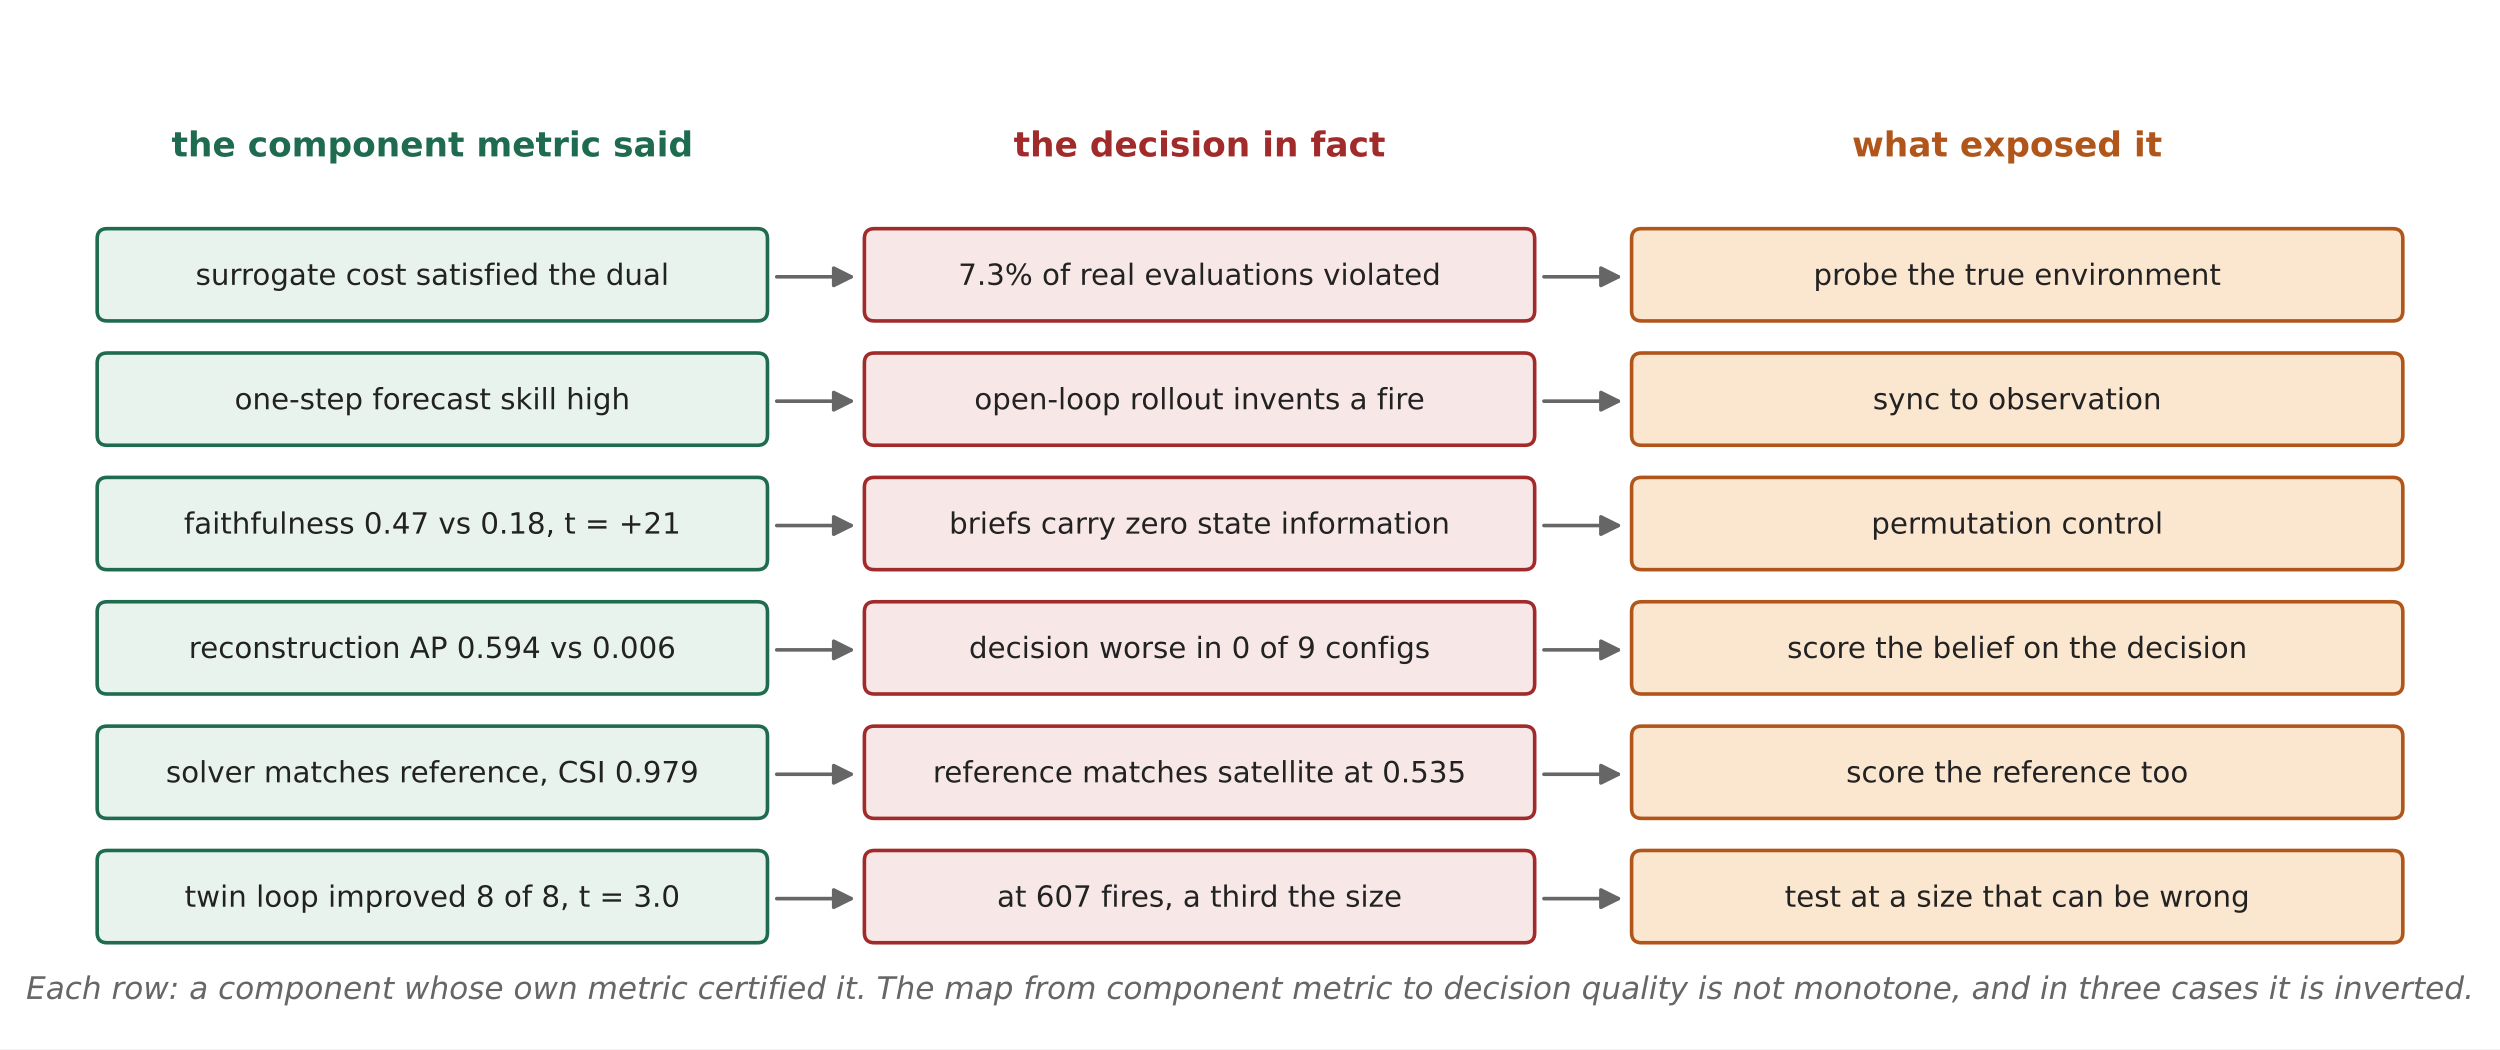
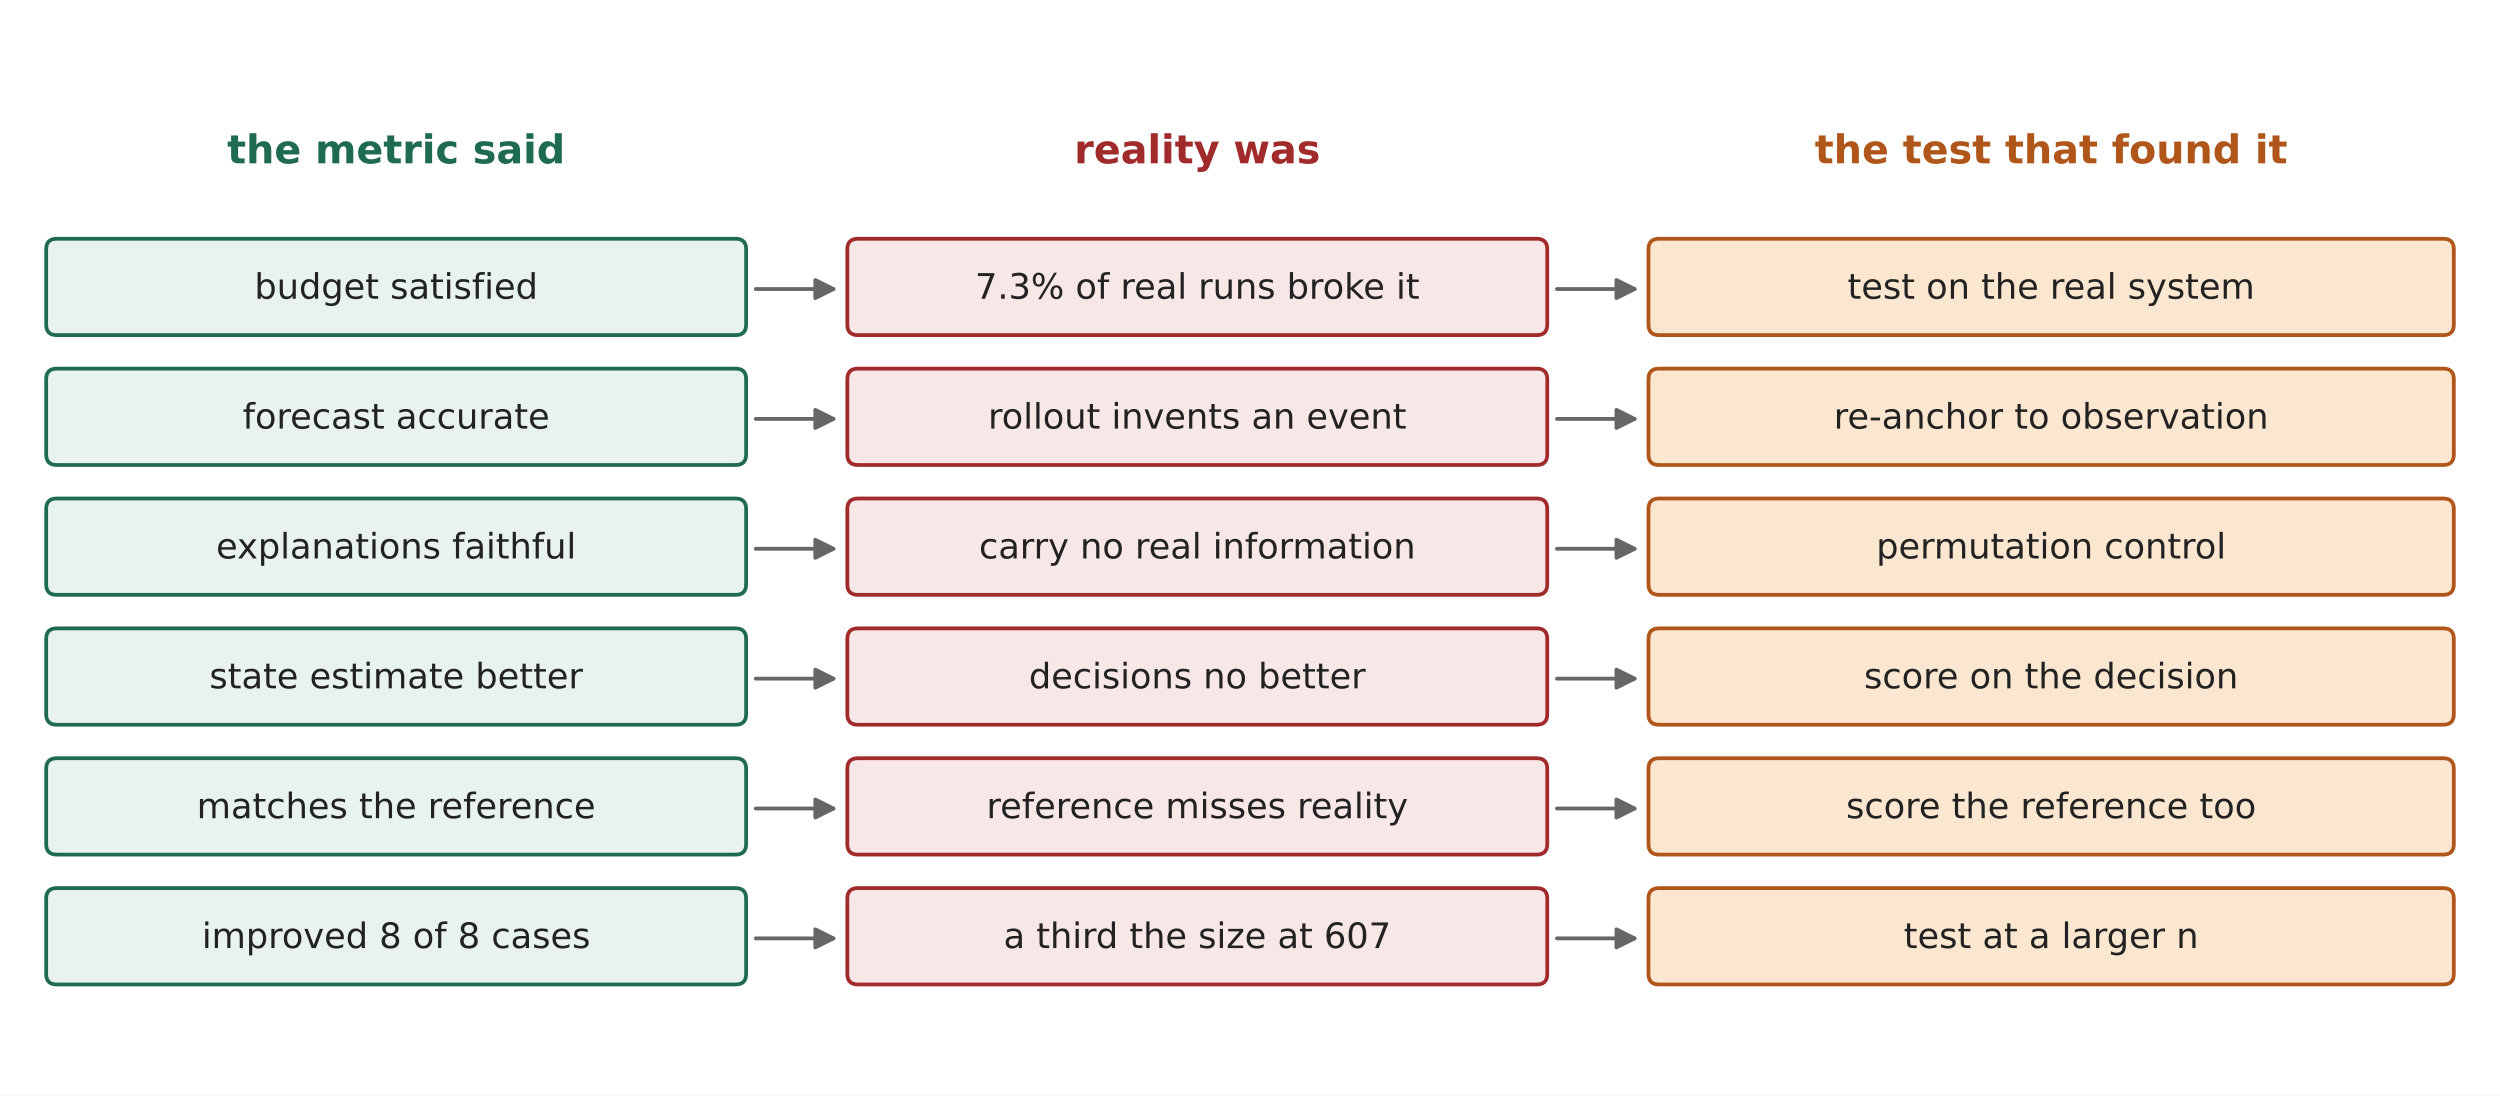
- <svg xmlns="http://www.w3.org/2000/svg" width="690.953pt" height="289.937pt" viewBox="0 0 690.953 289.937" version="1.1">
+ <svg xmlns="http://www.w3.org/2000/svg" width="661.68pt" height="289.937pt" viewBox="0 0 661.68 289.937" version="1.1">
  <defs>
    <style type="text/css">*{stroke-linejoin: round; stroke-linecap: butt}</style>
  </defs>
  <g id="figure_1">
    <g id="patch_1">
-       <path d="M 0 289.937  L 690.953 289.937  L 690.953 0  L 0 0  z " style="fill: #ffffff" />
+       <path d="M 0 289.937  L 661.68 289.937  L 661.68 0  L 0 0  z " style="fill: #ffffff" />
    </g>
    <g id="axes_1">
      <g id="patch_2">
-         <path d="M 214.674 76.5  Q 225.506 76.5 235.22 76.5  " clip-path="url(#p4f86b726a5)" style="fill: none; stroke: #666666; stroke-linecap: round" />
-         <path d="M 230.42 74.1  L 235.22 76.5  L 230.42 78.9  z " clip-path="url(#p4f86b726a5)" style="fill: #666666; stroke: #666666; stroke-linecap: round" />
+         <path d="M 200.038 76.5  Q 210.87 76.5 220.584 76.5  " clip-path="url(#p6c1b05a283)" style="fill: none; stroke: #666666; stroke-linecap: round" />
+         <path d="M 215.784 74.1  L 220.584 76.5  L 215.784 78.9  z " clip-path="url(#p6c1b05a283)" style="fill: #666666; stroke: #666666; stroke-linecap: round" />
      </g>
      <g id="patch_3">
-         <path d="M 426.714 76.5  Q 437.546 76.5 447.26 76.5  " clip-path="url(#p4f86b726a5)" style="fill: none; stroke: #666666; stroke-linecap: round" />
-         <path d="M 442.46 74.1  L 447.26 76.5  L 442.46 78.9  z " clip-path="url(#p4f86b726a5)" style="fill: #666666; stroke: #666666; stroke-linecap: round" />
+         <path d="M 412.078 76.5  Q 422.91 76.5 432.624 76.5  " clip-path="url(#p6c1b05a283)" style="fill: none; stroke: #666666; stroke-linecap: round" />
+         <path d="M 427.824 74.1  L 432.624 76.5  L 427.824 78.9  z " clip-path="url(#p6c1b05a283)" style="fill: #666666; stroke: #666666; stroke-linecap: round" />
      </g>
      <g id="patch_4">
-         <path d="M 214.674 110.873  Q 225.506 110.873 235.22 110.873  " clip-path="url(#p4f86b726a5)" style="fill: none; stroke: #666666; stroke-linecap: round" />
-         <path d="M 230.42 108.473  L 235.22 110.873  L 230.42 113.273  z " clip-path="url(#p4f86b726a5)" style="fill: #666666; stroke: #666666; stroke-linecap: round" />
+         <path d="M 200.038 110.873  Q 210.87 110.873 220.584 110.873  " clip-path="url(#p6c1b05a283)" style="fill: none; stroke: #666666; stroke-linecap: round" />
+         <path d="M 215.784 108.473  L 220.584 110.873  L 215.784 113.273  z " clip-path="url(#p6c1b05a283)" style="fill: #666666; stroke: #666666; stroke-linecap: round" />
      </g>
      <g id="patch_5">
-         <path d="M 426.714 110.873  Q 437.546 110.873 447.26 110.873  " clip-path="url(#p4f86b726a5)" style="fill: none; stroke: #666666; stroke-linecap: round" />
-         <path d="M 442.46 108.473  L 447.26 110.873  L 442.46 113.273  z " clip-path="url(#p4f86b726a5)" style="fill: #666666; stroke: #666666; stroke-linecap: round" />
+         <path d="M 412.078 110.873  Q 422.91 110.873 432.624 110.873  " clip-path="url(#p6c1b05a283)" style="fill: none; stroke: #666666; stroke-linecap: round" />
+         <path d="M 427.824 108.473  L 432.624 110.873  L 427.824 113.273  z " clip-path="url(#p6c1b05a283)" style="fill: #666666; stroke: #666666; stroke-linecap: round" />
      </g>
      <g id="patch_6">
-         <path d="M 214.674 145.246  Q 225.506 145.246 235.22 145.246  " clip-path="url(#p4f86b726a5)" style="fill: none; stroke: #666666; stroke-linecap: round" />
-         <path d="M 230.42 142.846  L 235.22 145.246  L 230.42 147.646  z " clip-path="url(#p4f86b726a5)" style="fill: #666666; stroke: #666666; stroke-linecap: round" />
+         <path d="M 200.038 145.246  Q 210.87 145.246 220.584 145.246  " clip-path="url(#p6c1b05a283)" style="fill: none; stroke: #666666; stroke-linecap: round" />
+         <path d="M 215.784 142.846  L 220.584 145.246  L 215.784 147.646  z " clip-path="url(#p6c1b05a283)" style="fill: #666666; stroke: #666666; stroke-linecap: round" />
      </g>
      <g id="patch_7">
-         <path d="M 426.714 145.246  Q 437.546 145.246 447.26 145.246  " clip-path="url(#p4f86b726a5)" style="fill: none; stroke: #666666; stroke-linecap: round" />
-         <path d="M 442.46 142.846  L 447.26 145.246  L 442.46 147.646  z " clip-path="url(#p4f86b726a5)" style="fill: #666666; stroke: #666666; stroke-linecap: round" />
+         <path d="M 412.078 145.246  Q 422.91 145.246 432.624 145.246  " clip-path="url(#p6c1b05a283)" style="fill: none; stroke: #666666; stroke-linecap: round" />
+         <path d="M 427.824 142.846  L 432.624 145.246  L 427.824 147.646  z " clip-path="url(#p6c1b05a283)" style="fill: #666666; stroke: #666666; stroke-linecap: round" />
      </g>
      <g id="patch_8">
-         <path d="M 214.674 179.618  Q 225.506 179.618 235.22 179.618  " clip-path="url(#p4f86b726a5)" style="fill: none; stroke: #666666; stroke-linecap: round" />
-         <path d="M 230.42 177.218  L 235.22 179.618  L 230.42 182.018  z " clip-path="url(#p4f86b726a5)" style="fill: #666666; stroke: #666666; stroke-linecap: round" />
+         <path d="M 200.038 179.618  Q 210.87 179.618 220.584 179.618  " clip-path="url(#p6c1b05a283)" style="fill: none; stroke: #666666; stroke-linecap: round" />
+         <path d="M 215.784 177.218  L 220.584 179.618  L 215.784 182.018  z " clip-path="url(#p6c1b05a283)" style="fill: #666666; stroke: #666666; stroke-linecap: round" />
      </g>
      <g id="patch_9">
-         <path d="M 426.714 179.618  Q 437.546 179.618 447.26 179.618  " clip-path="url(#p4f86b726a5)" style="fill: none; stroke: #666666; stroke-linecap: round" />
-         <path d="M 442.46 177.218  L 447.26 179.618  L 442.46 182.018  z " clip-path="url(#p4f86b726a5)" style="fill: #666666; stroke: #666666; stroke-linecap: round" />
+         <path d="M 412.078 179.618  Q 422.91 179.618 432.624 179.618  " clip-path="url(#p6c1b05a283)" style="fill: none; stroke: #666666; stroke-linecap: round" />
+         <path d="M 427.824 177.218  L 432.624 179.618  L 427.824 182.018  z " clip-path="url(#p6c1b05a283)" style="fill: #666666; stroke: #666666; stroke-linecap: round" />
      </g>
      <g id="patch_10">
-         <path d="M 214.674 213.991  Q 225.506 213.991 235.22 213.991  " clip-path="url(#p4f86b726a5)" style="fill: none; stroke: #666666; stroke-linecap: round" />
-         <path d="M 230.42 211.591  L 235.22 213.991  L 230.42 216.391  z " clip-path="url(#p4f86b726a5)" style="fill: #666666; stroke: #666666; stroke-linecap: round" />
+         <path d="M 200.038 213.991  Q 210.87 213.991 220.584 213.991  " clip-path="url(#p6c1b05a283)" style="fill: none; stroke: #666666; stroke-linecap: round" />
+         <path d="M 215.784 211.591  L 220.584 213.991  L 215.784 216.391  z " clip-path="url(#p6c1b05a283)" style="fill: #666666; stroke: #666666; stroke-linecap: round" />
      </g>
      <g id="patch_11">
-         <path d="M 426.714 213.991  Q 437.546 213.991 447.26 213.991  " clip-path="url(#p4f86b726a5)" style="fill: none; stroke: #666666; stroke-linecap: round" />
-         <path d="M 442.46 211.591  L 447.26 213.991  L 442.46 216.391  z " clip-path="url(#p4f86b726a5)" style="fill: #666666; stroke: #666666; stroke-linecap: round" />
+         <path d="M 412.078 213.991  Q 422.91 213.991 432.624 213.991  " clip-path="url(#p6c1b05a283)" style="fill: none; stroke: #666666; stroke-linecap: round" />
+         <path d="M 427.824 211.591  L 432.624 213.991  L 427.824 216.391  z " clip-path="url(#p6c1b05a283)" style="fill: #666666; stroke: #666666; stroke-linecap: round" />
      </g>
      <g id="patch_12">
-         <path d="M 214.674 248.364  Q 225.506 248.364 235.22 248.364  " clip-path="url(#p4f86b726a5)" style="fill: none; stroke: #666666; stroke-linecap: round" />
-         <path d="M 230.42 245.964  L 235.22 248.364  L 230.42 250.764  z " clip-path="url(#p4f86b726a5)" style="fill: #666666; stroke: #666666; stroke-linecap: round" />
+         <path d="M 200.038 248.364  Q 210.87 248.364 220.584 248.364  " clip-path="url(#p6c1b05a283)" style="fill: none; stroke: #666666; stroke-linecap: round" />
+         <path d="M 215.784 245.964  L 220.584 248.364  L 215.784 250.764  z " clip-path="url(#p6c1b05a283)" style="fill: #666666; stroke: #666666; stroke-linecap: round" />
      </g>
      <g id="patch_13">
-         <path d="M 426.714 248.364  Q 437.546 248.364 447.26 248.364  " clip-path="url(#p4f86b726a5)" style="fill: none; stroke: #666666; stroke-linecap: round" />
-         <path d="M 442.46 245.964  L 447.26 248.364  L 442.46 250.764  z " clip-path="url(#p4f86b726a5)" style="fill: #666666; stroke: #666666; stroke-linecap: round" />
+         <path d="M 412.078 248.364  Q 422.91 248.364 432.624 248.364  " clip-path="url(#p6c1b05a283)" style="fill: none; stroke: #666666; stroke-linecap: round" />
+         <path d="M 427.824 245.964  L 432.624 248.364  L 427.824 250.764  z " clip-path="url(#p6c1b05a283)" style="fill: #666666; stroke: #666666; stroke-linecap: round" />
      </g>
      <g id="patch_14">
-         <path d="M 29.648 88.697  L 209.324 88.697  Q 212.114 88.697 212.114 85.925  L 212.114 65.966  Q 212.114 63.194 209.324 63.194  L 29.648 63.194  Q 26.858 63.194 26.858 65.966  L 26.858 85.925  Q 26.858 88.697 29.648 88.697  z " clip-path="url(#p4f86b726a5)" style="fill: #e8f3ee; stroke: #1f6b4f; stroke-linejoin: miter" />
+         <path d="M 15.012 88.697  L 194.688 88.697  Q 197.478 88.697 197.478 85.925  L 197.478 65.966  Q 197.478 63.194 194.688 63.194  L 15.012 63.194  Q 12.222 63.194 12.222 65.966  L 12.222 85.925  Q 12.222 88.697 15.012 88.697  z " clip-path="url(#p6c1b05a283)" style="fill: #e8f3ee; stroke: #1f6b4f; stroke-linejoin: miter" />
      </g>
      <g id="patch_15">
-         <path d="M 241.688 88.697  L 421.364 88.697  Q 424.154 88.697 424.154 85.925  L 424.154 65.966  Q 424.154 63.194 421.364 63.194  L 241.688 63.194  Q 238.898 63.194 238.898 65.966  L 238.898 85.925  Q 238.898 88.697 241.688 88.697  z " clip-path="url(#p4f86b726a5)" style="fill: #f7e7e7; stroke: #a12a2a; stroke-linejoin: miter" />
+         <path d="M 227.052 88.697  L 406.728 88.697  Q 409.518 88.697 409.518 85.925  L 409.518 65.966  Q 409.518 63.194 406.728 63.194  L 227.052 63.194  Q 224.262 63.194 224.262 65.966  L 224.262 85.925  Q 224.262 88.697 227.052 88.697  z " clip-path="url(#p6c1b05a283)" style="fill: #f7e7e7; stroke: #a12a2a; stroke-linejoin: miter" />
      </g>
      <g id="patch_16">
-         <path d="M 453.728 88.697  L 661.304 88.697  Q 664.094 88.697 664.094 85.925  L 664.094 65.966  Q 664.094 63.194 661.304 63.194  L 453.728 63.194  Q 450.938 63.194 450.938 65.966  L 450.938 85.925  Q 450.938 88.697 453.728 88.697  z " clip-path="url(#p4f86b726a5)" style="fill: #fbe6d0; stroke: #b0561a; stroke-linejoin: miter" />
+         <path d="M 439.092 88.697  L 646.668 88.697  Q 649.458 88.697 649.458 85.925  L 649.458 65.966  Q 649.458 63.194 646.668 63.194  L 439.092 63.194  Q 436.302 63.194 436.302 65.966  L 436.302 85.925  Q 436.302 88.697 439.092 88.697  z " clip-path="url(#p6c1b05a283)" style="fill: #fbe6d0; stroke: #b0561a; stroke-linejoin: miter" />
      </g>
      <g id="patch_17">
-         <path d="M 29.648 123.07  L 209.324 123.07  Q 212.114 123.07 212.114 120.298  L 212.114 100.339  Q 212.114 97.567 209.324 97.567  L 29.648 97.567  Q 26.858 97.567 26.858 100.339  L 26.858 120.298  Q 26.858 123.07 29.648 123.07  z " clip-path="url(#p4f86b726a5)" style="fill: #e8f3ee; stroke: #1f6b4f; stroke-linejoin: miter" />
+         <path d="M 15.012 123.07  L 194.688 123.07  Q 197.478 123.07 197.478 120.298  L 197.478 100.339  Q 197.478 97.567 194.688 97.567  L 15.012 97.567  Q 12.222 97.567 12.222 100.339  L 12.222 120.298  Q 12.222 123.07 15.012 123.07  z " clip-path="url(#p6c1b05a283)" style="fill: #e8f3ee; stroke: #1f6b4f; stroke-linejoin: miter" />
      </g>
      <g id="patch_18">
-         <path d="M 241.688 123.07  L 421.364 123.07  Q 424.154 123.07 424.154 120.298  L 424.154 100.339  Q 424.154 97.567 421.364 97.567  L 241.688 97.567  Q 238.898 97.567 238.898 100.339  L 238.898 120.298  Q 238.898 123.07 241.688 123.07  z " clip-path="url(#p4f86b726a5)" style="fill: #f7e7e7; stroke: #a12a2a; stroke-linejoin: miter" />
+         <path d="M 227.052 123.07  L 406.728 123.07  Q 409.518 123.07 409.518 120.298  L 409.518 100.339  Q 409.518 97.567 406.728 97.567  L 227.052 97.567  Q 224.262 97.567 224.262 100.339  L 224.262 120.298  Q 224.262 123.07 227.052 123.07  z " clip-path="url(#p6c1b05a283)" style="fill: #f7e7e7; stroke: #a12a2a; stroke-linejoin: miter" />
      </g>
      <g id="patch_19">
-         <path d="M 453.728 123.07  L 661.304 123.07  Q 664.094 123.07 664.094 120.298  L 664.094 100.339  Q 664.094 97.567 661.304 97.567  L 453.728 97.567  Q 450.938 97.567 450.938 100.339  L 450.938 120.298  Q 450.938 123.07 453.728 123.07  z " clip-path="url(#p4f86b726a5)" style="fill: #fbe6d0; stroke: #b0561a; stroke-linejoin: miter" />
+         <path d="M 439.092 123.07  L 646.668 123.07  Q 649.458 123.07 649.458 120.298  L 649.458 100.339  Q 649.458 97.567 646.668 97.567  L 439.092 97.567  Q 436.302 97.567 436.302 100.339  L 436.302 120.298  Q 436.302 123.07 439.092 123.07  z " clip-path="url(#p6c1b05a283)" style="fill: #fbe6d0; stroke: #b0561a; stroke-linejoin: miter" />
      </g>
      <g id="patch_20">
-         <path d="M 29.648 157.442  L 209.324 157.442  Q 212.114 157.442 212.114 154.67  L 212.114 134.712  Q 212.114 131.94 209.324 131.94  L 29.648 131.94  Q 26.858 131.94 26.858 134.712  L 26.858 154.67  Q 26.858 157.442 29.648 157.442  z " clip-path="url(#p4f86b726a5)" style="fill: #e8f3ee; stroke: #1f6b4f; stroke-linejoin: miter" />
+         <path d="M 15.012 157.442  L 194.688 157.442  Q 197.478 157.442 197.478 154.67  L 197.478 134.712  Q 197.478 131.94 194.688 131.94  L 15.012 131.94  Q 12.222 131.94 12.222 134.712  L 12.222 154.67  Q 12.222 157.442 15.012 157.442  z " clip-path="url(#p6c1b05a283)" style="fill: #e8f3ee; stroke: #1f6b4f; stroke-linejoin: miter" />
      </g>
      <g id="patch_21">
-         <path d="M 241.688 157.442  L 421.364 157.442  Q 424.154 157.442 424.154 154.67  L 424.154 134.712  Q 424.154 131.94 421.364 131.94  L 241.688 131.94  Q 238.898 131.94 238.898 134.712  L 238.898 154.67  Q 238.898 157.442 241.688 157.442  z " clip-path="url(#p4f86b726a5)" style="fill: #f7e7e7; stroke: #a12a2a; stroke-linejoin: miter" />
+         <path d="M 227.052 157.442  L 406.728 157.442  Q 409.518 157.442 409.518 154.67  L 409.518 134.712  Q 409.518 131.94 406.728 131.94  L 227.052 131.94  Q 224.262 131.94 224.262 134.712  L 224.262 154.67  Q 224.262 157.442 227.052 157.442  z " clip-path="url(#p6c1b05a283)" style="fill: #f7e7e7; stroke: #a12a2a; stroke-linejoin: miter" />
      </g>
      <g id="patch_22">
-         <path d="M 453.728 157.442  L 661.304 157.442  Q 664.094 157.442 664.094 154.67  L 664.094 134.712  Q 664.094 131.94 661.304 131.94  L 453.728 131.94  Q 450.938 131.94 450.938 134.712  L 450.938 154.67  Q 450.938 157.442 453.728 157.442  z " clip-path="url(#p4f86b726a5)" style="fill: #fbe6d0; stroke: #b0561a; stroke-linejoin: miter" />
+         <path d="M 439.092 157.442  L 646.668 157.442  Q 649.458 157.442 649.458 154.67  L 649.458 134.712  Q 649.458 131.94 646.668 131.94  L 439.092 131.94  Q 436.302 131.94 436.302 134.712  L 436.302 154.67  Q 436.302 157.442 439.092 157.442  z " clip-path="url(#p6c1b05a283)" style="fill: #fbe6d0; stroke: #b0561a; stroke-linejoin: miter" />
      </g>
      <g id="patch_23">
-         <path d="M 29.648 191.815  L 209.324 191.815  Q 212.114 191.815 212.114 189.043  L 212.114 169.085  Q 212.114 166.313 209.324 166.313  L 29.648 166.313  Q 26.858 166.313 26.858 169.085  L 26.858 189.043  Q 26.858 191.815 29.648 191.815  z " clip-path="url(#p4f86b726a5)" style="fill: #e8f3ee; stroke: #1f6b4f; stroke-linejoin: miter" />
+         <path d="M 15.012 191.815  L 194.688 191.815  Q 197.478 191.815 197.478 189.043  L 197.478 169.085  Q 197.478 166.313 194.688 166.313  L 15.012 166.313  Q 12.222 166.313 12.222 169.085  L 12.222 189.043  Q 12.222 191.815 15.012 191.815  z " clip-path="url(#p6c1b05a283)" style="fill: #e8f3ee; stroke: #1f6b4f; stroke-linejoin: miter" />
      </g>
      <g id="patch_24">
-         <path d="M 241.688 191.815  L 421.364 191.815  Q 424.154 191.815 424.154 189.043  L 424.154 169.085  Q 424.154 166.313 421.364 166.313  L 241.688 166.313  Q 238.898 166.313 238.898 169.085  L 238.898 189.043  Q 238.898 191.815 241.688 191.815  z " clip-path="url(#p4f86b726a5)" style="fill: #f7e7e7; stroke: #a12a2a; stroke-linejoin: miter" />
+         <path d="M 227.052 191.815  L 406.728 191.815  Q 409.518 191.815 409.518 189.043  L 409.518 169.085  Q 409.518 166.313 406.728 166.313  L 227.052 166.313  Q 224.262 166.313 224.262 169.085  L 224.262 189.043  Q 224.262 191.815 227.052 191.815  z " clip-path="url(#p6c1b05a283)" style="fill: #f7e7e7; stroke: #a12a2a; stroke-linejoin: miter" />
      </g>
      <g id="patch_25">
-         <path d="M 453.728 191.815  L 661.304 191.815  Q 664.094 191.815 664.094 189.043  L 664.094 169.085  Q 664.094 166.313 661.304 166.313  L 453.728 166.313  Q 450.938 166.313 450.938 169.085  L 450.938 189.043  Q 450.938 191.815 453.728 191.815  z " clip-path="url(#p4f86b726a5)" style="fill: #fbe6d0; stroke: #b0561a; stroke-linejoin: miter" />
+         <path d="M 439.092 191.815  L 646.668 191.815  Q 649.458 191.815 649.458 189.043  L 649.458 169.085  Q 649.458 166.313 646.668 166.313  L 439.092 166.313  Q 436.302 166.313 436.302 169.085  L 436.302 189.043  Q 436.302 191.815 439.092 191.815  z " clip-path="url(#p6c1b05a283)" style="fill: #fbe6d0; stroke: #b0561a; stroke-linejoin: miter" />
      </g>
      <g id="patch_26">
-         <path d="M 29.648 226.188  L 209.324 226.188  Q 212.114 226.188 212.114 223.416  L 212.114 203.458  Q 212.114 200.686 209.324 200.686  L 29.648 200.686  Q 26.858 200.686 26.858 203.458  L 26.858 223.416  Q 26.858 226.188 29.648 226.188  z " clip-path="url(#p4f86b726a5)" style="fill: #e8f3ee; stroke: #1f6b4f; stroke-linejoin: miter" />
+         <path d="M 15.012 226.188  L 194.688 226.188  Q 197.478 226.188 197.478 223.416  L 197.478 203.458  Q 197.478 200.686 194.688 200.686  L 15.012 200.686  Q 12.222 200.686 12.222 203.458  L 12.222 223.416  Q 12.222 226.188 15.012 226.188  z " clip-path="url(#p6c1b05a283)" style="fill: #e8f3ee; stroke: #1f6b4f; stroke-linejoin: miter" />
      </g>
      <g id="patch_27">
-         <path d="M 241.688 226.188  L 421.364 226.188  Q 424.154 226.188 424.154 223.416  L 424.154 203.458  Q 424.154 200.686 421.364 200.686  L 241.688 200.686  Q 238.898 200.686 238.898 203.458  L 238.898 223.416  Q 238.898 226.188 241.688 226.188  z " clip-path="url(#p4f86b726a5)" style="fill: #f7e7e7; stroke: #a12a2a; stroke-linejoin: miter" />
+         <path d="M 227.052 226.188  L 406.728 226.188  Q 409.518 226.188 409.518 223.416  L 409.518 203.458  Q 409.518 200.686 406.728 200.686  L 227.052 200.686  Q 224.262 200.686 224.262 203.458  L 224.262 223.416  Q 224.262 226.188 227.052 226.188  z " clip-path="url(#p6c1b05a283)" style="fill: #f7e7e7; stroke: #a12a2a; stroke-linejoin: miter" />
      </g>
      <g id="patch_28">
-         <path d="M 453.728 226.188  L 661.304 226.188  Q 664.094 226.188 664.094 223.416  L 664.094 203.458  Q 664.094 200.686 661.304 200.686  L 453.728 200.686  Q 450.938 200.686 450.938 203.458  L 450.938 223.416  Q 450.938 226.188 453.728 226.188  z " clip-path="url(#p4f86b726a5)" style="fill: #fbe6d0; stroke: #b0561a; stroke-linejoin: miter" />
+         <path d="M 439.092 226.188  L 646.668 226.188  Q 649.458 226.188 649.458 223.416  L 649.458 203.458  Q 649.458 200.686 646.668 200.686  L 439.092 200.686  Q 436.302 200.686 436.302 203.458  L 436.302 223.416  Q 436.302 226.188 439.092 226.188  z " clip-path="url(#p6c1b05a283)" style="fill: #fbe6d0; stroke: #b0561a; stroke-linejoin: miter" />
      </g>
      <g id="patch_29">
-         <path d="M 29.648 260.561  L 209.324 260.561  Q 212.114 260.561 212.114 257.789  L 212.114 237.83  Q 212.114 235.058 209.324 235.058  L 29.648 235.058  Q 26.858 235.058 26.858 237.83  L 26.858 257.789  Q 26.858 260.561 29.648 260.561  z " clip-path="url(#p4f86b726a5)" style="fill: #e8f3ee; stroke: #1f6b4f; stroke-linejoin: miter" />
+         <path d="M 15.012 260.561  L 194.688 260.561  Q 197.478 260.561 197.478 257.789  L 197.478 237.83  Q 197.478 235.058 194.688 235.058  L 15.012 235.058  Q 12.222 235.058 12.222 237.83  L 12.222 257.789  Q 12.222 260.561 15.012 260.561  z " clip-path="url(#p6c1b05a283)" style="fill: #e8f3ee; stroke: #1f6b4f; stroke-linejoin: miter" />
      </g>
      <g id="patch_30">
-         <path d="M 241.688 260.561  L 421.364 260.561  Q 424.154 260.561 424.154 257.789  L 424.154 237.83  Q 424.154 235.058 421.364 235.058  L 241.688 235.058  Q 238.898 235.058 238.898 237.83  L 238.898 257.789  Q 238.898 260.561 241.688 260.561  z " clip-path="url(#p4f86b726a5)" style="fill: #f7e7e7; stroke: #a12a2a; stroke-linejoin: miter" />
+         <path d="M 227.052 260.561  L 406.728 260.561  Q 409.518 260.561 409.518 257.789  L 409.518 237.83  Q 409.518 235.058 406.728 235.058  L 227.052 235.058  Q 224.262 235.058 224.262 237.83  L 224.262 257.789  Q 224.262 260.561 227.052 260.561  z " clip-path="url(#p6c1b05a283)" style="fill: #f7e7e7; stroke: #a12a2a; stroke-linejoin: miter" />
      </g>
      <g id="patch_31">
-         <path d="M 453.728 260.561  L 661.304 260.561  Q 664.094 260.561 664.094 257.789  L 664.094 237.83  Q 664.094 235.058 661.304 235.058  L 453.728 235.058  Q 450.938 235.058 450.938 237.83  L 450.938 257.789  Q 450.938 260.561 453.728 260.561  z " clip-path="url(#p4f86b726a5)" style="fill: #fbe6d0; stroke: #b0561a; stroke-linejoin: miter" />
+         <path d="M 439.092 260.561  L 646.668 260.561  Q 649.458 260.561 649.458 257.789  L 649.458 237.83  Q 649.458 235.058 646.668 235.058  L 439.092 235.058  Q 436.302 235.058 436.302 237.83  L 436.302 257.789  Q 436.302 260.561 439.092 260.561  z " clip-path="url(#p6c1b05a283)" style="fill: #fbe6d0; stroke: #b0561a; stroke-linejoin: miter" />
      </g>
      <g id="text_1">
-         <text style="fill: #1f6b4f; font: 700 9.5px 'DejaVu Sans'; text-anchor: middle" x="119.486" y="43.236" transform="rotate(-0 119.4863 43.236)">the component metric said</text>
+         <text style="fill: #1f6b4f; font: 700 10.5px 'DejaVu Sans'; text-anchor: middle" x="104.85" y="43.236" transform="rotate(-0 104.85 43.236)">the metric said</text>
      </g>
      <g id="text_2">
-         <text style="fill: #a12a2a; font: 700 9.5px 'DejaVu Sans'; text-anchor: middle" x="331.526" y="43.236" transform="rotate(-0 331.5263 43.236)">the decision in fact</text>
+         <text style="fill: #a12a2a; font: 700 10.5px 'DejaVu Sans'; text-anchor: middle" x="316.89" y="43.236" transform="rotate(-0 316.89 43.236)">reality was</text>
      </g>
      <g id="text_3">
-         <text style="fill: #b0561a; font: 700 9.5px 'DejaVu Sans'; text-anchor: middle" x="554.726" y="43.236" transform="rotate(-0 554.7263 43.236)">what exposed it</text>
+         <text style="fill: #b0561a; font: 700 10.5px 'DejaVu Sans'; text-anchor: middle" x="542.88" y="43.236" transform="rotate(-0 542.88 43.236)">the test that found it</text>
      </g>
      <g id="text_4">
-         <text style="fill: #222222; font: 8.1px 'DejaVu Sans'; text-anchor: middle" x="119.486" y="78.735" transform="rotate(-0 119.4863 78.73509)">surrogate cost satisfied the dual</text>
+         <text style="fill: #222222; font: 9.3px 'DejaVu Sans'; text-anchor: middle" x="104.85" y="79.066" transform="rotate(-0 104.85 79.06622)">budget satisfied</text>
      </g>
      <g id="text_5">
-         <text style="fill: #222222; font: 8.1px 'DejaVu Sans'; text-anchor: middle" x="331.526" y="78.735" transform="rotate(-0 331.5263 78.73509)">7.3% of real evaluations violated</text>
+         <text style="fill: #222222; font: 9.3px 'DejaVu Sans'; text-anchor: middle" x="316.89" y="79.066" transform="rotate(-0 316.89 79.06622)">7.3% of real runs broke it</text>
      </g>
      <g id="text_6">
-         <text style="fill: #222222; font: 8.1px 'DejaVu Sans'; text-anchor: middle" x="557.516" y="78.735" transform="rotate(-0 557.5163 78.73509)">probe the true environment</text>
+         <text style="fill: #222222; font: 9.3px 'DejaVu Sans'; text-anchor: middle" x="542.88" y="79.066" transform="rotate(-0 542.88 79.06622)">test on the real system</text>
      </g>
      <g id="text_7">
-         <text style="fill: #222222; font: 8.1px 'DejaVu Sans'; text-anchor: middle" x="119.486" y="113.108" transform="rotate(-0 119.4863 113.1079)">one-step forecast skill high</text>
+         <text style="fill: #222222; font: 9.3px 'DejaVu Sans'; text-anchor: middle" x="104.85" y="113.439" transform="rotate(-0 104.85 113.439)">forecast accurate</text>
      </g>
      <g id="text_8">
-         <text style="fill: #222222; font: 8.1px 'DejaVu Sans'; text-anchor: middle" x="331.526" y="113.108" transform="rotate(-0 331.5263 113.1079)">open-loop rollout invents a fire</text>
+         <text style="fill: #222222; font: 9.3px 'DejaVu Sans'; text-anchor: middle" x="316.89" y="113.439" transform="rotate(-0 316.89 113.439)">rollout invents an event</text>
      </g>
      <g id="text_9">
-         <text style="fill: #222222; font: 8.1px 'DejaVu Sans'; text-anchor: middle" x="557.516" y="113.108" transform="rotate(-0 557.5163 113.1079)">sync to observation</text>
+         <text style="fill: #222222; font: 9.3px 'DejaVu Sans'; text-anchor: middle" x="542.88" y="113.439" transform="rotate(-0 542.88 113.439)">re-anchor to observation</text>
      </g>
      <g id="text_10">
-         <text style="fill: #222222; font: 8.1px 'DejaVu Sans'; text-anchor: middle" x="119.486" y="147.481" transform="rotate(-0 119.4863 147.4807)">faithfulness 0.47 vs 0.18, t = +21</text>
+         <text style="fill: #222222; font: 9.3px 'DejaVu Sans'; text-anchor: middle" x="104.85" y="147.812" transform="rotate(-0 104.85 147.8118)">explanations faithful</text>
      </g>
      <g id="text_11">
-         <text style="fill: #222222; font: 8.1px 'DejaVu Sans'; text-anchor: middle" x="331.526" y="147.481" transform="rotate(-0 331.5263 147.4807)">briefs carry zero state information</text>
+         <text style="fill: #222222; font: 9.3px 'DejaVu Sans'; text-anchor: middle" x="316.89" y="147.812" transform="rotate(-0 316.89 147.8118)">carry no real information</text>
      </g>
      <g id="text_12">
-         <text style="fill: #222222; font: 8.1px 'DejaVu Sans'; text-anchor: middle" x="557.516" y="147.481" transform="rotate(-0 557.5163 147.4807)">permutation control</text>
+         <text style="fill: #222222; font: 9.3px 'DejaVu Sans'; text-anchor: middle" x="542.88" y="147.812" transform="rotate(-0 542.88 147.8118)">permutation control</text>
      </g>
      <g id="text_13">
-         <text style="fill: #222222; font: 8.1px 'DejaVu Sans'; text-anchor: middle" x="119.486" y="181.853" transform="rotate(-0 119.4863 181.8535)">reconstruction AP 0.594 vs 0.006</text>
+         <text style="fill: #222222; font: 9.3px 'DejaVu Sans'; text-anchor: middle" x="104.85" y="182.185" transform="rotate(-0 104.85 182.1846)">state estimate better</text>
      </g>
      <g id="text_14">
-         <text style="fill: #222222; font: 8.1px 'DejaVu Sans'; text-anchor: middle" x="331.526" y="181.853" transform="rotate(-0 331.5263 181.8535)">decision worse in 0 of 9 configs</text>
+         <text style="fill: #222222; font: 9.3px 'DejaVu Sans'; text-anchor: middle" x="316.89" y="182.185" transform="rotate(-0 316.89 182.1846)">decisions no better</text>
      </g>
      <g id="text_15">
-         <text style="fill: #222222; font: 8.1px 'DejaVu Sans'; text-anchor: middle" x="557.516" y="181.853" transform="rotate(-0 557.5163 181.8535)">score the belief on the decision</text>
+         <text style="fill: #222222; font: 9.3px 'DejaVu Sans'; text-anchor: middle" x="542.88" y="182.185" transform="rotate(-0 542.88 182.1846)">score on the decision</text>
      </g>
      <g id="text_16">
-         <text style="fill: #222222; font: 8.1px 'DejaVu Sans'; text-anchor: middle" x="119.486" y="216.226" transform="rotate(-0 119.4863 216.2263)">solver matches reference, CSI 0.979</text>
+         <text style="fill: #222222; font: 9.3px 'DejaVu Sans'; text-anchor: middle" x="104.85" y="216.557" transform="rotate(-0 104.85 216.5574)">matches the reference</text>
      </g>
      <g id="text_17">
-         <text style="fill: #222222; font: 8.1px 'DejaVu Sans'; text-anchor: middle" x="331.526" y="216.226" transform="rotate(-0 331.5263 216.2263)">reference matches satellite at 0.535</text>
+         <text style="fill: #222222; font: 9.3px 'DejaVu Sans'; text-anchor: middle" x="316.89" y="216.557" transform="rotate(-0 316.89 216.5574)">reference misses reality</text>
      </g>
      <g id="text_18">
-         <text style="fill: #222222; font: 8.1px 'DejaVu Sans'; text-anchor: middle" x="557.516" y="216.226" transform="rotate(-0 557.5163 216.2263)">score the reference too</text>
+         <text style="fill: #222222; font: 9.3px 'DejaVu Sans'; text-anchor: middle" x="542.88" y="216.557" transform="rotate(-0 542.88 216.5574)">score the reference too</text>
      </g>
      <g id="text_19">
-         <text style="fill: #222222; font: 8.1px 'DejaVu Sans'; text-anchor: middle" x="119.486" y="250.599" transform="rotate(-0 119.4863 250.5991)">twin loop improved 8 of 8, t = 3.0</text>
+         <text style="fill: #222222; font: 9.3px 'DejaVu Sans'; text-anchor: middle" x="104.85" y="250.93" transform="rotate(-0 104.85 250.9302)">improved 8 of 8 cases</text>
      </g>
      <g id="text_20">
-         <text style="fill: #222222; font: 8.1px 'DejaVu Sans'; text-anchor: middle" x="331.526" y="250.599" transform="rotate(-0 331.5263 250.5991)">at 607 fires, a third the size</text>
+         <text style="fill: #222222; font: 9.3px 'DejaVu Sans'; text-anchor: middle" x="316.89" y="250.93" transform="rotate(-0 316.89 250.9302)">a third the size at 607</text>
      </g>
      <g id="text_21">
-         <text style="fill: #222222; font: 8.1px 'DejaVu Sans'; text-anchor: middle" x="557.516" y="250.599" transform="rotate(-0 557.5163 250.5991)">test at a size that can be wrong</text>
-       </g>
-       <g id="text_22">
-         <text style="fill: #666666; font: italic 8.6px 'DejaVu Sans'; text-anchor: middle" x="345.476" y="276.084" transform="rotate(-0 345.4763 276.084)">Each row: a component whose own metric certified it. The map from component metric to decision quality is not monotone, and in three cases it is inverted.</text>
+         <text style="fill: #222222; font: 9.3px 'DejaVu Sans'; text-anchor: middle" x="542.88" y="250.93" transform="rotate(-0 542.88 250.9302)">test at a larger n</text>
      </g>
    </g>
  </g>
  <defs>
-     <clipPath id="p4f86b726a5">
-       <rect x="21.836" y="7.2" width="647.28" height="275.537" />
+     <clipPath id="p6c1b05a283">
+       <rect x="7.2" y="7.2" width="647.28" height="275.537" />
    </clipPath>
  </defs>
</svg>
